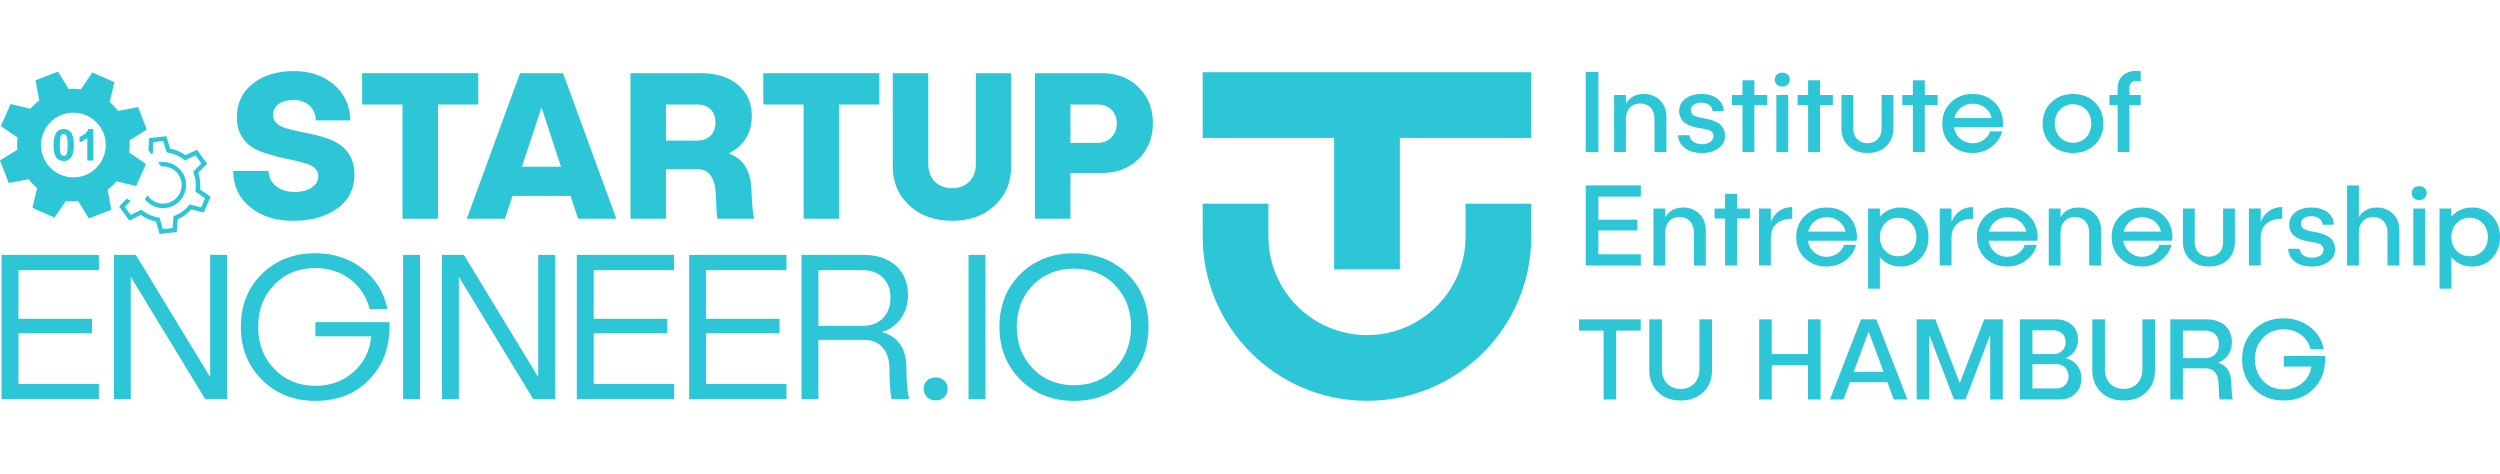
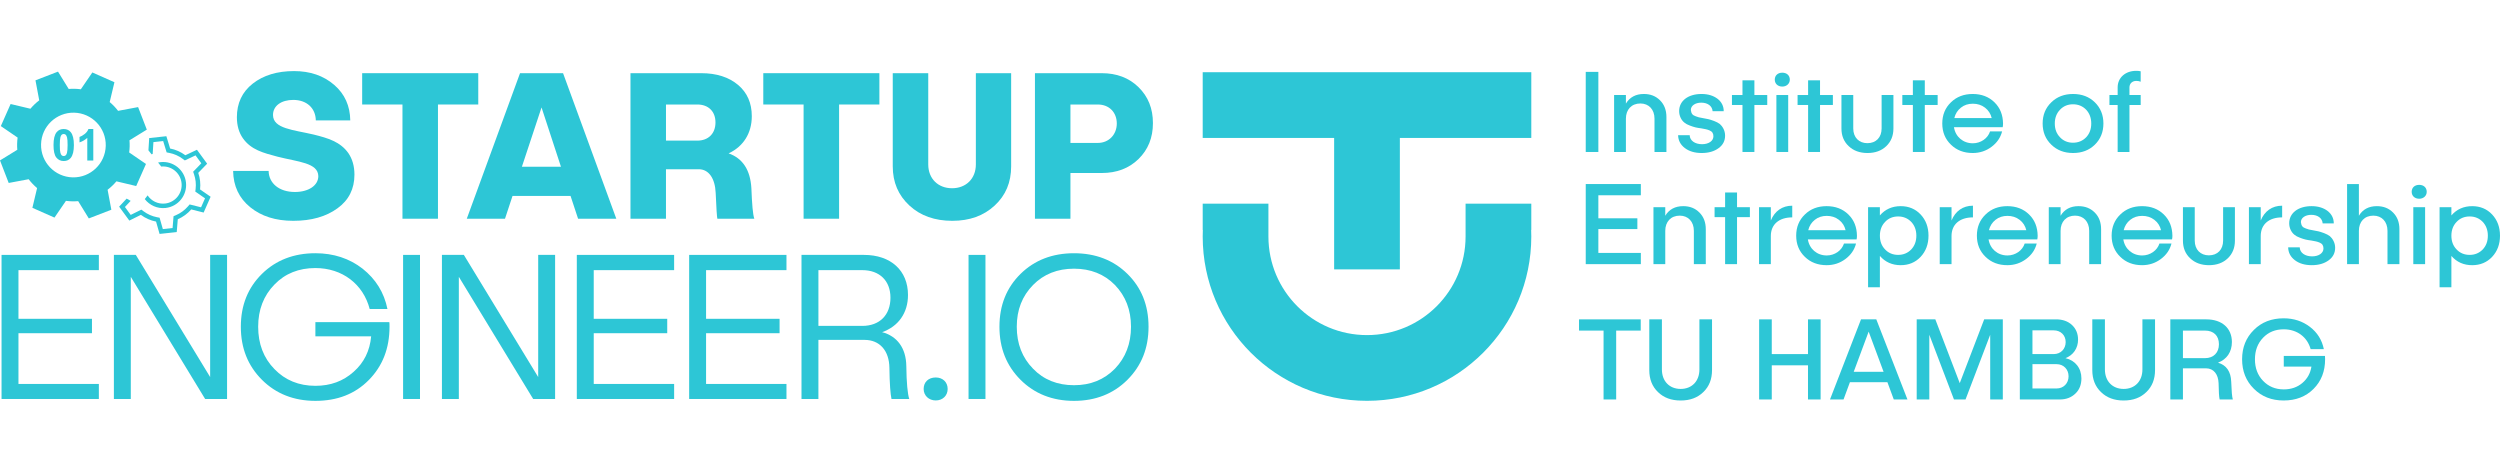
<svg xmlns="http://www.w3.org/2000/svg" version="1.1" id="Layer_1" x="0px" y="0px" viewBox="0 0 3423.63 648.33" style="enable-background:new 0 0 3423.63 648.33;" xml:space="preserve">
  <style type="text/css">
	.st0{fill:#2DC6D6;}
</style>
-   <path class="st0" d="M2188.87,98.43v109.7h-17.28V98.43H2188.87z" />
-   <path class="st0" d="M2273.36,137.42c5.87,5.87,8.72,13.47,8.72,22.83v47.87h-16.33v-45.65c0-12.52-7.77-20.77-19.34-20.77  c-12.05,0-19.82,8.24-19.82,20.77v45.65h-16.17v-77.99h16.17v11.73c5.23-8.72,13.47-13.16,24.57-13.16  C2260.21,128.7,2267.5,131.56,2273.36,137.42z" />
-   <path class="st0" d="M2351.99,135.2c5.71,4.44,8.56,10.15,8.56,17.12h-15.22c-0.48-6.98-6.5-11.73-15.54-11.73  c-8.24,0-14.27,4.12-14.27,9.99c0.63,4.91,2.06,7.13,6.82,8.72c3.49,1.27,4.44,1.58,9.35,2.38c7.45,1.43,8.08,1.27,15.54,3.96  c3.33,1.27,6.02,2.69,7.93,4.12c3.65,3.17,7.29,8.88,7.29,16.01c0,7.13-3.01,12.84-8.88,17.12c-6.02,4.44-13.79,6.66-23.14,6.66  c-9.35,0-17.12-2.22-23.14-6.82c-6.02-4.6-9.04-10.46-9.19-17.6h15.85c0.16,7.45,7.29,12.36,16.96,12.36  c9.04,0,15.54-4.44,15.54-10.78c0-3.8-1.43-6.5-5.23-8.08c-3.8-1.59-5.55-1.74-11.41-2.85c-6.18-0.79-9.35-1.43-15.54-3.8  c-3.17-1.11-5.71-2.54-7.61-4.12c-3.8-3.01-7.13-8.72-7.13-15.69c0-14.11,12.37-23.46,30.6-23.46  C2338.99,128.7,2346.29,130.92,2351.99,135.2z" />
-   <path class="st0" d="M2420.16,130.13v13.63h-17.6v64.36h-16.33v-64.36h-14.43v-13.63h14.43V110h16.33v20.13H2420.16z" />
-   <path class="st0" d="M2440.77,118.56c-6.18,0-10.3-3.96-10.3-9.51c0-5.71,4.12-9.51,10.3-9.51c6.18,0,10.3,3.8,10.3,9.51  C2451.07,114.6,2446.63,118.56,2440.77,118.56z M2432.68,130.13h16.17v77.99h-16.17V130.13z" />
-   <path class="st0" d="M2510.04,130.13v13.63h-17.6v64.36h-16.33v-64.36h-14.43v-13.63h14.43V110h16.33v20.13H2510.04z" />
-   <path class="st0" d="M2592.95,130.13v45.81c0,9.99-3.33,18.07-9.83,24.25c-6.5,6.18-15.06,9.35-25.68,9.35s-19.18-3.17-25.68-9.35  c-6.66-6.18-9.99-14.27-9.99-24.25v-45.81h16.17v45.81c0,12.21,7.77,20.13,19.34,20.13c11.89,0,19.5-7.93,19.5-20.13v-45.81H2592.95  z" />
-   <path class="st0" d="M2653.51,130.13v13.63h-17.6v64.36h-16.33v-64.36h-14.43v-13.63h14.43V110h16.33v20.13H2653.51z" />
-   <path class="st0" d="M2742.6,174.2h-66.74c2.06,13.16,12.52,22.03,25.84,22.03c10.94,0,20.61-6.82,23.62-16.33h16.49  c-2.22,8.72-7.13,15.69-14.58,21.24c-7.45,5.55-16.01,8.4-25.68,8.4c-12.05,0-22.03-3.8-29.8-11.41  c-7.93-7.61-11.89-17.28-11.89-29.01c0-11.73,3.96-21.4,11.89-29.01c7.77-7.61,17.75-11.41,29.8-11.41c12.05,0,22.04,3.8,29.8,11.41  c7.77,7.61,11.57,17.28,11.73,29.17C2743.08,171.03,2742.92,172.62,2742.6,174.2z M2701.7,142.02c-6.34,0-11.73,1.74-16.33,5.39  c-4.6,3.65-7.61,8.4-9.04,14.27h51.2c-1.43-5.87-4.44-10.62-9.19-14.27S2708.04,142.02,2701.7,142.02z" />
-   <path class="st0" d="M2838.99,128.7c12.05,0,22.04,3.8,29.8,11.41c7.77,7.61,11.73,17.28,11.73,29.01c0,11.73-3.96,21.4-11.73,29.01  c-7.77,7.61-17.75,11.41-29.8,11.41c-12.05,0-22.03-3.8-29.8-11.41c-7.93-7.61-11.89-17.28-11.89-29.01  c0-11.73,3.96-21.4,11.89-29.01C2816.95,132.51,2826.94,128.7,2838.99,128.7z M2821.07,150.26c-4.75,4.91-7.13,11.26-7.13,18.86  c0,7.77,2.38,13.95,7.13,18.86c4.6,4.91,10.62,7.45,17.75,7.45c7.29,0,13.32-2.54,18.07-7.45c4.6-4.91,6.97-11.1,6.97-18.86  c0-7.61-2.38-13.95-6.97-18.86c-4.76-4.91-10.78-7.45-18.07-7.45C2831.69,142.81,2825.67,145.35,2821.07,150.26z" />
-   <path class="st0" d="M2916.19,119.67v10.46h15.38v13.63h-15.38v64.36h-16.17v-64.36h-11.25v-13.63h11.25v-10.46  c0-13.32,10.62-22.67,25.36-22.67c2.38,0,4.44,0.16,6.18,0.63v14.27c-1.9-0.79-3.96-1.11-6.02-1.11  C2919.99,110.79,2916.19,114.44,2916.19,119.67z" />
-   <path class="st0" d="M2247.05,269.27h-58.18v31.55h53.42v14.74h-53.42v32.66h58.18v15.38h-75.46v-109.7h75.46V269.27z" />
-   <path class="st0" d="M2327.26,292.89c5.87,5.87,8.72,13.47,8.72,22.83v47.87h-16.33v-45.65c0-12.52-7.77-20.77-19.34-20.77  c-12.05,0-19.82,8.24-19.82,20.77v45.65h-16.17v-77.99h16.17v11.73c5.23-8.72,13.47-13.16,24.57-13.16  C2314.11,284.17,2321.4,287.02,2327.26,292.89z" />
-   <path class="st0" d="M2396.38,285.59v13.63h-17.6v64.36h-16.33v-64.36h-14.43v-13.63h14.43v-20.13h16.33v20.13H2396.38z" />
-   <path class="st0" d="M2425.07,303.82c5.23-12.84,15.54-20.29,29.33-20.29v16.01c-18.23,0-29.33,9.67-29.33,25.52v38.52h-16.17  v-77.99h16.17V303.82z" />
-   <path class="st0" d="M2542.54,329.66h-66.74c2.06,13.16,12.52,22.03,25.84,22.03c10.94,0,20.61-6.82,23.62-16.33h16.49  c-2.22,8.72-7.13,15.69-14.58,21.24c-7.45,5.55-16.01,8.4-25.68,8.4c-12.05,0-22.03-3.8-29.8-11.41  c-7.93-7.61-11.89-17.28-11.89-29.01c0-11.73,3.96-21.4,11.89-29.01c7.77-7.61,17.75-11.41,29.8-11.41c12.05,0,22.04,3.8,29.8,11.41  c7.77,7.61,11.57,17.28,11.73,29.17C2543.02,326.49,2542.86,328.08,2542.54,329.66z M2501.64,297.48c-6.34,0-11.73,1.74-16.33,5.39  s-7.61,8.4-9.04,14.27h51.2c-1.43-5.87-4.44-10.62-9.19-14.27S2507.98,297.48,2501.64,297.48z" />
-   <path class="st0" d="M2630.21,295.58c7.13,7.61,10.78,17.28,10.78,29.01c0,11.73-3.65,21.4-10.78,29.01  c-7.13,7.61-16.33,11.41-27.27,11.41c-11.73,0-21.24-4.28-28.53-12.68v42.96h-16.17v-109.7h16.17v11.26  c7.29-8.4,16.8-12.68,28.53-12.68C2613.88,284.17,2623.07,287.97,2630.21,295.58z M2617.37,343.45c4.6-4.91,6.98-11.1,6.98-18.86  c0-7.61-2.38-13.95-6.98-18.86c-4.76-4.91-10.78-7.45-17.91-7.45c-7.29,0-13.32,2.54-17.91,7.45c-4.76,4.91-7.13,11.26-7.13,18.86  c0,7.77,2.38,13.95,7.13,18.86c4.6,4.91,10.62,7.45,17.91,7.45C2606.59,350.91,2612.61,348.37,2617.37,343.45z" />
-   <path class="st0" d="M2672.53,303.82c5.23-12.84,15.54-20.29,29.33-20.29v16.01c-18.23,0-29.33,9.67-29.33,25.52v38.52h-16.17  v-77.99h16.17V303.82z" />
-   <path class="st0" d="M2790,329.66h-66.74c2.06,13.16,12.52,22.03,25.84,22.03c10.94,0,20.61-6.82,23.62-16.33h16.49  c-2.22,8.72-7.13,15.69-14.58,21.24c-7.45,5.55-16.01,8.4-25.68,8.4c-12.05,0-22.03-3.8-29.8-11.41  c-7.93-7.61-11.89-17.28-11.89-29.01c0-11.73,3.96-21.4,11.89-29.01c7.77-7.61,17.75-11.41,29.8-11.41c12.05,0,22.04,3.8,29.8,11.41  c7.77,7.61,11.57,17.28,11.73,29.17C2790.48,326.49,2790.32,328.08,2790,329.66z M2749.1,297.48c-6.34,0-11.73,1.74-16.33,5.39  s-7.61,8.4-9.04,14.27h51.2c-1.43-5.87-4.44-10.62-9.19-14.27S2755.44,297.48,2749.1,297.48z" />
-   <path class="st0" d="M2868.63,292.89c5.87,5.87,8.72,13.47,8.72,22.83v47.87h-16.33v-45.65c0-12.52-7.77-20.77-19.34-20.77  c-12.05,0-19.82,8.24-19.82,20.77v45.65h-16.17v-77.99h16.17v11.73c5.23-8.72,13.47-13.16,24.57-13.16  C2855.47,284.17,2862.77,287.02,2868.63,292.89z" />
-   <path class="st0" d="M2974.53,329.66h-66.74c2.06,13.16,12.52,22.03,25.84,22.03c10.94,0,20.61-6.82,23.62-16.33h16.49  c-2.22,8.72-7.13,15.69-14.58,21.24c-7.45,5.55-16.01,8.4-25.68,8.4c-12.05,0-22.03-3.8-29.8-11.41  c-7.93-7.61-11.89-17.28-11.89-29.01c0-11.73,3.96-21.4,11.89-29.01c7.77-7.61,17.75-11.41,29.8-11.41c12.05,0,22.04,3.8,29.8,11.41  c7.77,7.61,11.57,17.28,11.73,29.17C2975,326.49,2974.84,328.08,2974.53,329.66z M2933.63,297.48c-6.34,0-11.73,1.74-16.33,5.39  s-7.61,8.4-9.04,14.27h51.2c-1.43-5.87-4.44-10.62-9.19-14.27S2939.97,297.48,2933.63,297.48z" />
-   <path class="st0" d="M3060.61,285.59v45.81c0,9.99-3.33,18.07-9.83,24.25c-6.5,6.18-15.06,9.35-25.68,9.35s-19.18-3.17-25.68-9.35  c-6.66-6.18-9.99-14.27-9.99-24.25v-45.81h16.17v45.81c0,12.21,7.77,20.13,19.34,20.13c11.89,0,19.5-7.93,19.5-20.13v-45.81H3060.61  z" />
-   <path class="st0" d="M3095.96,303.82c5.23-12.84,15.54-20.29,29.33-20.29v16.01c-18.23,0-29.33,9.67-29.33,25.52v38.52h-16.17  v-77.99h16.17V303.82z" />
-   <path class="st0" d="M3187.43,290.67c5.71,4.44,8.56,10.15,8.56,17.12h-15.22c-0.48-6.98-6.5-11.73-15.54-11.73  c-8.24,0-14.27,4.12-14.27,9.99c0.63,4.91,2.06,7.13,6.82,8.72c3.49,1.27,4.44,1.58,9.35,2.38c7.45,1.43,8.08,1.27,15.54,3.96  c3.33,1.27,6.02,2.7,7.93,4.12c3.65,3.17,7.29,8.88,7.29,16.01c0,7.13-3.01,12.84-8.88,17.12c-6.02,4.44-13.79,6.66-23.14,6.66  c-9.35,0-17.12-2.22-23.14-6.82c-6.02-4.6-9.04-10.46-9.19-17.6h15.85c0.16,7.45,7.29,12.37,16.96,12.37  c9.04,0,15.54-4.44,15.54-10.78c0-3.8-1.43-6.5-5.23-8.08s-5.55-1.74-11.41-2.85c-6.18-0.79-9.35-1.43-15.54-3.8  c-3.17-1.11-5.71-2.54-7.61-4.12c-3.8-3.01-7.13-8.72-7.13-15.69c0-14.11,12.37-23.46,30.6-23.46  C3174.43,284.17,3181.72,286.39,3187.43,290.67z" />
-   <path class="st0" d="M3277.15,292.89c5.87,5.87,8.72,13.47,8.72,22.83v47.87h-16.33v-45.65c0-12.52-7.77-20.77-19.34-20.77  c-12.05,0-19.82,8.24-19.82,20.77v45.65h-16.17v-109.7h16.17v43.44c5.23-8.72,13.47-13.16,24.57-13.16  C3263.99,284.17,3271.29,287.02,3277.15,292.89z" />
-   <path class="st0" d="M3312.98,274.02c-6.18,0-10.3-3.96-10.3-9.51c0-5.71,4.12-9.51,10.3-9.51c6.18,0,10.3,3.8,10.3,9.51  C3323.28,270.06,3318.85,274.02,3312.98,274.02z M3304.9,285.59h16.17v77.99h-16.17V285.59z" />
-   <path class="st0" d="M3412.85,295.58c7.13,7.61,10.78,17.28,10.78,29.01c0,11.73-3.65,21.4-10.78,29.01  c-7.13,7.61-16.33,11.41-27.27,11.41c-11.73,0-21.24-4.28-28.53-12.68v42.96h-16.17v-109.7h16.17v11.26  c7.29-8.4,16.8-12.68,28.53-12.68C3396.52,284.17,3405.72,287.97,3412.85,295.58z M3400.01,343.45c4.6-4.91,6.98-11.1,6.98-18.86  c0-7.61-2.38-13.95-6.98-18.86c-4.76-4.91-10.78-7.45-17.91-7.45c-7.29,0-13.32,2.54-17.91,7.45c-4.76,4.91-7.13,11.26-7.13,18.86  c0,7.77,2.38,13.95,7.13,18.86c4.6,4.91,10.62,7.45,17.91,7.45C3389.23,350.91,3395.25,348.37,3400.01,343.45z" />
-   <path class="st0" d="M2246.89,437.35v15.38h-33.61v94.32H2196v-94.32h-33.61v-15.38H2246.89z" />
-   <path class="st0" d="M2344.54,437.35v69.43c0,12.52-3.96,22.51-11.89,30.12c-7.93,7.77-18.23,11.57-31.07,11.57  c-12.84,0-23.14-3.8-31.07-11.57c-7.93-7.61-11.89-17.6-11.89-30.12v-69.43h17.28v68.64c0,16.01,10.3,26.63,25.68,26.63  s25.68-10.62,25.68-26.63v-68.64H2344.54z" />
-   <path class="st0" d="M2475.96,437.35h17.28v109.7h-17.28v-46.76h-49.62v46.76h-17.28v-109.7h17.28v47.56h49.62V437.35z" />
-   <path class="st0" d="M2593.43,547.05l-8.72-23.62h-51.36l-8.72,23.62h-18.55l42.48-109.7h20.92l42.64,109.7H2593.43z   M2538.58,509.16h40.9l-20.45-55.01L2538.58,509.16z" />
-   <path class="st0" d="M2717.24,437.35h25.52v109.7h-17.28v-88.61l-33.77,88.61h-15.85l-33.77-88.61v88.61h-17.28v-109.7h25.52  l33.45,87.35L2717.24,437.35z" />
-   <path class="st0" d="M2850.4,518.2c0,8.56-2.7,15.54-8.24,20.77c-5.55,5.39-12.68,8.08-21.4,8.08h-54.69v-109.7h49.78  c8.72,0,16.01,2.54,21.56,7.61c5.55,5.23,8.4,11.89,8.4,20.13c0,11.89-6.66,21.4-17.28,25.36  C2841.84,493.47,2850.4,504.09,2850.4,518.2z M2812.51,452.41h-29.17v32.5h29.17c9.51,0,16.33-6.97,16.33-16.49  C2828.84,459.07,2822.02,452.41,2812.51,452.41z M2816.48,531.99c9.35,0,16.33-6.98,16.33-16.65s-6.97-16.64-16.33-16.64h-33.13  v33.29H2816.48z" />
-   <path class="st0" d="M2951.22,437.35v69.43c0,12.52-3.96,22.51-11.89,30.12c-7.93,7.77-18.23,11.57-31.07,11.57  c-12.84,0-23.14-3.8-31.07-11.57c-7.93-7.61-11.89-17.6-11.89-30.12v-69.43h17.28v68.64c0,16.01,10.3,26.63,25.68,26.63  s25.68-10.62,25.68-26.63v-68.64H2951.22z" />
-   <path class="st0" d="M3057.75,547.05h-18.07c-0.79-3.65-1.27-11.1-1.43-22.35c-0.48-12.21-6.82-20.29-17.12-20.29h-31.7v42.64  h-17.28v-109.7h49.3c21.4,0,35.03,12.05,35.03,31.07c0,13.47-6.98,23.78-19.02,28.22c11.57,3.49,17.6,12.21,18.07,26  C3056.01,535.48,3056.64,543.72,3057.75,547.05z M3019.71,490.46c11.57,0,19.02-7.45,19.02-19.02c0-11.57-7.13-18.71-19.02-18.71  h-30.28v37.73H3019.71z" />
-   <path class="st0" d="M3183.94,487.44c0,0.79,0.16,3.49,0.16,4.6c0,16.49-5.23,29.96-15.85,40.58s-24.25,15.85-40.9,15.85  c-16.49,0-30.12-5.39-40.74-16.01c-10.78-10.62-16.17-24.1-16.17-40.42s5.39-29.64,16.17-40.26c10.62-10.62,24.25-15.85,40.74-15.85  c13.79,0,25.84,3.96,35.99,11.73s16.49,17.91,19.02,30.44h-18.07c-4.6-16.49-18.55-27.11-36.78-27.11  c-11.57,0-20.93,3.8-28.38,11.57c-7.45,7.77-11.1,17.6-11.1,29.49c0,11.89,3.65,21.72,11.1,29.49c7.45,7.77,16.8,11.73,28.38,11.73  c9.99,0,18.39-2.85,25.36-8.72c6.98-5.87,11.1-13.32,12.52-22.51h-37.89v-14.58H3183.94z" />
+   <g>
+     <rect x="2171.59" y="98.43" class="st0" width="17.28" height="109.7" />
+     <path class="st0" d="M2251.17,128.7c-11.1,0-19.34,4.44-24.57,13.16v-11.73h-16.17v77.99h16.17v-45.65   c0-12.52,7.77-20.77,19.82-20.77c11.57,0,19.34,8.24,19.34,20.77v45.65h16.33v-47.87c0-9.35-2.85-16.96-8.72-22.83   C2267.5,131.56,2260.21,128.7,2251.17,128.7z" />
+     <path class="st0" d="M2355.16,169.76c-1.9-1.43-4.6-2.85-7.93-4.12c-7.45-2.69-8.08-2.54-15.54-3.96   c-4.91-0.79-5.87-1.11-9.35-2.38c-4.76-1.59-6.18-3.8-6.82-8.72c0-5.87,6.02-9.99,14.27-9.99c9.04,0,15.06,4.76,15.54,11.73h15.22   c0-6.98-2.85-12.68-8.56-17.12c-5.71-4.28-13-6.5-21.88-6.5c-18.23,0-30.6,9.35-30.6,23.46c0,6.98,3.33,12.68,7.13,15.69   c1.9,1.59,4.44,3.01,7.61,4.12c6.18,2.38,9.35,3.01,15.54,3.8c5.87,1.11,7.61,1.27,11.41,2.85c3.8,1.58,5.23,4.28,5.23,8.08   c0,6.34-6.5,10.78-15.54,10.78c-9.67,0-16.8-4.91-16.96-12.36h-15.85c0.16,7.13,3.17,13,9.19,17.6c6.02,4.6,13.79,6.82,23.14,6.82   c9.35,0,17.12-2.22,23.14-6.66c5.87-4.28,8.88-9.99,8.88-17.12C2362.46,178.64,2358.81,172.93,2355.16,169.76z" />
+     <polygon class="st0" points="2402.56,110 2386.24,110 2386.24,130.13 2371.81,130.13 2371.81,143.76 2386.24,143.76    2386.24,208.12 2402.56,208.12 2402.56,143.76 2420.16,143.76 2420.16,130.13 2402.56,130.13  " />
+     <path class="st0" d="M2440.77,99.54c-6.18,0-10.3,3.8-10.3,9.51c0,5.55,4.12,9.51,10.3,9.51c5.87,0,10.3-3.96,10.3-9.51   C2451.07,103.34,2446.95,99.54,2440.77,99.54z" />
+     <rect x="2432.68" y="130.13" class="st0" width="16.17" height="77.99" />
+     <polygon class="st0" points="2492.45,110 2476.12,110 2476.12,130.13 2461.69,130.13 2461.69,143.76 2476.12,143.76    2476.12,208.12 2492.45,208.12 2492.45,143.76 2510.04,143.76 2510.04,130.13 2492.45,130.13  " />
+     <path class="st0" d="M2576.78,175.94c0,12.21-7.61,20.13-19.5,20.13c-11.57,0-19.34-7.93-19.34-20.13v-45.81h-16.17v45.81   c0,9.99,3.33,18.07,9.99,24.25c6.5,6.18,15.06,9.35,25.68,9.35s19.18-3.17,25.68-9.35c6.5-6.18,9.83-14.27,9.83-24.25v-45.81   h-16.17V175.94z" />
+     <polygon class="st0" points="2635.91,110 2619.58,110 2619.58,130.13 2605.16,130.13 2605.16,143.76 2619.58,143.76    2619.58,208.12 2635.91,208.12 2635.91,143.76 2653.51,143.76 2653.51,130.13 2635.91,130.13  " />
+     <path class="st0" d="M2701.54,128.7c-12.05,0-22.03,3.8-29.8,11.41c-7.93,7.61-11.89,17.28-11.89,29.01   c0,11.73,3.96,21.4,11.89,29.01c7.77,7.61,17.75,11.41,29.8,11.41c9.67,0,18.23-2.85,25.68-8.4c7.45-5.55,12.36-12.52,14.58-21.24   h-16.49c-3.01,9.51-12.68,16.33-23.62,16.33c-13.32,0-23.78-8.88-25.84-22.03h66.74c0.32-1.59,0.48-3.17,0.48-4.91   c-0.16-11.89-3.96-21.56-11.73-29.17C2723.58,132.51,2713.59,128.7,2701.54,128.7z M2676.34,161.68   c1.43-5.87,4.44-10.62,9.04-14.27c4.6-3.65,9.99-5.39,16.33-5.39s11.89,1.74,16.64,5.39s7.77,8.4,9.19,14.27H2676.34z" />
+     <path class="st0" d="M2838.99,128.7c-12.05,0-22.03,3.8-29.8,11.41c-7.93,7.61-11.89,17.28-11.89,29.01   c0,11.73,3.96,21.4,11.89,29.01c7.77,7.61,17.75,11.41,29.8,11.41c12.05,0,22.04-3.8,29.8-11.41c7.77-7.61,11.73-17.28,11.73-29.01   c0-11.73-3.96-21.4-11.73-29.01C2861.02,132.51,2851.03,128.7,2838.99,128.7z M2856.9,187.99c-4.76,4.91-10.78,7.45-18.07,7.45   c-7.13,0-13.16-2.54-17.75-7.45c-4.75-4.91-7.13-11.1-7.13-18.86c0-7.61,2.38-13.95,7.13-18.86c4.6-4.91,10.62-7.45,17.75-7.45   c7.29,0,13.32,2.54,18.07,7.45c4.6,4.91,6.97,11.26,6.97,18.86C2863.87,176.9,2861.5,183.08,2856.9,187.99z" />
+     <path class="st0" d="M2925.54,110.79c2.06,0,4.12,0.32,6.02,1.11V97.63c-1.74-0.48-3.8-0.63-6.18-0.63   c-14.74,0-25.36,9.35-25.36,22.67v10.46h-11.25v13.63h11.25v64.36h16.17v-64.36h15.38v-13.63h-15.38v-10.46   C2916.19,114.44,2919.99,110.79,2925.54,110.79z" />
+   </g>
+   <g>
+     <polygon class="st0" points="2171.59,361.73 2247.05,361.73 2247.05,346.36 2188.87,346.36 2188.87,313.7 2242.29,313.7    2242.29,298.96 2188.87,298.96 2188.87,267.41 2247.05,267.41 2247.05,252.04 2171.59,252.04  " />
+     <path class="st0" d="M2305.07,282.31c-11.1,0-19.34,4.44-24.57,13.16v-11.73h-16.17v77.99h16.17v-45.65   c0-12.52,7.77-20.77,19.82-20.77c11.57,0,19.34,8.24,19.34,20.77v45.65h16.33v-47.87c0-9.35-2.85-16.96-8.72-22.83   C2321.4,285.17,2314.11,282.31,2305.07,282.31z" />
+     <polygon class="st0" points="2378.79,263.61 2362.46,263.61 2362.46,283.74 2348.03,283.74 2348.03,297.37 2362.46,297.37    2362.46,361.73 2378.79,361.73 2378.79,297.37 2396.38,297.37 2396.38,283.74 2378.79,283.74  " />
+     <path class="st0" d="M2425.07,301.97v-18.23h-16.17v77.99h16.17v-38.52c0-15.85,11.1-25.52,29.33-25.52v-16.01   C2440.61,281.68,2430.31,289.13,2425.07,301.97z" />
+     <path class="st0" d="M2501.48,282.31c-12.05,0-22.03,3.8-29.8,11.41c-7.93,7.61-11.89,17.28-11.89,29.01   c0,11.73,3.96,21.4,11.89,29.01c7.77,7.61,17.75,11.41,29.8,11.41c9.67,0,18.23-2.85,25.68-8.4c7.45-5.55,12.36-12.52,14.58-21.24   h-16.49c-3.01,9.51-12.68,16.33-23.62,16.33c-13.32,0-23.78-8.88-25.84-22.03h66.74c0.32-1.59,0.48-3.17,0.48-4.91   c-0.16-11.89-3.96-21.56-11.73-29.17C2523.52,286.12,2513.53,282.31,2501.48,282.31z M2476.28,315.29   c1.43-5.87,4.44-10.62,9.04-14.27s9.99-5.39,16.33-5.39s11.89,1.74,16.64,5.39s7.77,8.4,9.19,14.27H2476.28z" />
+     <path class="st0" d="M2602.94,282.31c-11.73,0-21.24,4.28-28.53,12.68v-11.26h-16.17v109.7h16.17v-42.96   c7.29,8.4,16.8,12.68,28.53,12.68c10.94,0,20.13-3.8,27.27-11.41c7.13-7.61,10.78-17.28,10.78-29.01c0-11.73-3.65-21.4-10.78-29.01   C2623.07,286.12,2613.88,282.31,2602.94,282.31z M2617.37,341.6c-4.76,4.91-10.78,7.45-17.91,7.45c-7.29,0-13.32-2.54-17.91-7.45   c-4.76-4.91-7.13-11.1-7.13-18.86c0-7.61,2.38-13.95,7.13-18.86c4.6-4.91,10.62-7.45,17.91-7.45c7.13,0,13.16,2.54,17.91,7.45   c4.6,4.91,6.98,11.26,6.98,18.86C2624.34,330.5,2621.96,336.69,2617.37,341.6z" />
+     <path class="st0" d="M2672.53,301.97v-18.23h-16.17v77.99h16.17v-38.52c0-15.85,11.1-25.52,29.33-25.52v-16.01   C2688.07,281.68,2677.77,289.13,2672.53,301.97z" />
+     <path class="st0" d="M2748.94,282.31c-12.05,0-22.03,3.8-29.8,11.41c-7.93,7.61-11.89,17.28-11.89,29.01   c0,11.73,3.96,21.4,11.89,29.01c7.77,7.61,17.75,11.41,29.8,11.41c9.67,0,18.23-2.85,25.68-8.4c7.45-5.55,12.36-12.52,14.58-21.24   h-16.49c-3.01,9.51-12.68,16.33-23.62,16.33c-13.32,0-23.78-8.88-25.84-22.03H2790c0.32-1.59,0.48-3.17,0.48-4.91   c-0.16-11.89-3.96-21.56-11.73-29.17C2770.98,286.12,2760.99,282.31,2748.94,282.31z M2723.74,315.29   c1.43-5.87,4.44-10.62,9.04-14.27s9.99-5.39,16.33-5.39s11.89,1.74,16.64,5.39s7.77,8.4,9.19,14.27H2723.74z" />
+     <path class="st0" d="M2846.44,282.31c-11.1,0-19.34,4.44-24.57,13.16v-11.73h-16.17v77.99h16.17v-45.65   c0-12.52,7.77-20.77,19.82-20.77c11.57,0,19.34,8.24,19.34,20.77v45.65h16.33v-47.87c0-9.35-2.85-16.96-8.72-22.83   C2862.77,285.17,2855.47,282.31,2846.44,282.31z" />
+     <path class="st0" d="M2933.47,282.31c-12.05,0-22.03,3.8-29.8,11.41c-7.93,7.61-11.89,17.28-11.89,29.01   c0,11.73,3.96,21.4,11.89,29.01c7.77,7.61,17.75,11.41,29.8,11.41c9.67,0,18.23-2.85,25.68-8.4c7.45-5.55,12.36-12.52,14.58-21.24   h-16.49c-3.01,9.51-12.68,16.33-23.62,16.33c-13.32,0-23.78-8.88-25.84-22.03h66.74c0.32-1.59,0.48-3.17,0.48-4.91   c-0.16-11.89-3.96-21.56-11.73-29.17C2955.5,286.12,2945.52,282.31,2933.47,282.31z M2908.26,315.29   c1.43-5.87,4.44-10.62,9.04-14.27s9.99-5.39,16.33-5.39s11.89,1.74,16.64,5.39s7.77,8.4,9.19,14.27H2908.26z" />
+     <path class="st0" d="M3044.44,329.55c0,12.21-7.61,20.13-19.5,20.13c-11.57,0-19.34-7.93-19.34-20.13v-45.81h-16.17v45.81   c0,9.99,3.33,18.07,9.99,24.25c6.5,6.18,15.06,9.35,25.68,9.35s19.18-3.17,25.68-9.35c6.5-6.18,9.83-14.27,9.83-24.25v-45.81   h-16.17V329.55z" />
+     <path class="st0" d="M3095.96,301.97v-18.23h-16.17v77.99h16.17v-38.52c0-15.85,11.1-25.52,29.33-25.52v-16.01   C3111.49,281.68,3101.19,289.13,3095.96,301.97z" />
+     <path class="st0" d="M3190.6,323.37c-1.9-1.43-4.6-2.85-7.93-4.12c-7.45-2.69-8.08-2.54-15.54-3.96c-4.91-0.79-5.87-1.11-9.35-2.38   c-4.76-1.59-6.18-3.8-6.82-8.72c0-5.87,6.02-9.99,14.27-9.99c9.04,0,15.06,4.76,15.54,11.73h15.22c0-6.98-2.85-12.68-8.56-17.12   c-5.71-4.28-13-6.5-21.88-6.5c-18.23,0-30.6,9.35-30.6,23.46c0,6.98,3.33,12.68,7.13,15.69c1.9,1.58,4.44,3.01,7.61,4.12   c6.18,2.38,9.35,3.01,15.54,3.8c5.87,1.11,7.61,1.27,11.41,2.85s5.23,4.28,5.23,8.08c0,6.34-6.5,10.78-15.54,10.78   c-9.67,0-16.8-4.91-16.96-12.37h-15.85c0.16,7.13,3.17,13,9.19,17.6c6.02,4.6,13.79,6.82,23.14,6.82c9.35,0,17.12-2.22,23.14-6.66   c5.87-4.28,8.88-9.99,8.88-17.12C3197.89,332.25,3194.24,326.54,3190.6,323.37z" />
+     <path class="st0" d="M3254.96,282.31c-11.1,0-19.34,4.44-24.57,13.16v-43.44h-16.17v109.7h16.17v-45.65   c0-12.52,7.77-20.77,19.82-20.77c11.57,0,19.34,8.24,19.34,20.77v45.65h16.33v-47.87c0-9.35-2.85-16.96-8.72-22.83   C3271.29,285.17,3263.99,282.31,3254.96,282.31z" />
+     <rect x="3304.9" y="283.74" class="st0" width="16.17" height="77.99" />
+     <path class="st0" d="M3312.98,253.15c-6.18,0-10.3,3.8-10.3,9.51c0,5.55,4.12,9.51,10.3,9.51c5.87,0,10.3-3.96,10.3-9.51   C3323.28,256.95,3319.16,253.15,3312.98,253.15z" />
+     <path class="st0" d="M3412.85,293.73c-7.13-7.61-16.33-11.41-27.27-11.41c-11.73,0-21.24,4.28-28.53,12.68v-11.26h-16.17v109.7   h16.17v-42.96c7.29,8.4,16.8,12.68,28.53,12.68c10.94,0,20.13-3.8,27.27-11.41c7.13-7.61,10.78-17.28,10.78-29.01   C3423.63,311.01,3419.98,301.34,3412.85,293.73z M3400.01,341.6c-4.76,4.91-10.78,7.45-17.91,7.45c-7.29,0-13.32-2.54-17.91-7.45   c-4.76-4.91-7.13-11.1-7.13-18.86c0-7.61,2.38-13.95,7.13-18.86c4.6-4.91,10.62-7.45,17.91-7.45c7.13,0,13.16,2.54,17.91,7.45   c4.6,4.91,6.98,11.26,6.98,18.86C3406.98,330.5,3404.61,336.69,3400.01,341.6z" />
+   </g>
+   <g>
+     <polygon class="st0" points="2162.4,452.73 2196,452.73 2196,547.05 2213.28,547.05 2213.28,452.73 2246.89,452.73 2246.89,437.35    2162.4,437.35  " />
+     <path class="st0" d="M2327.26,505.99c0,16.01-10.3,26.63-25.68,26.63s-25.68-10.62-25.68-26.63v-68.64h-17.28v69.43   c0,12.52,3.96,22.51,11.89,30.12c7.93,7.77,18.23,11.57,31.07,11.57c12.84,0,23.14-3.8,31.07-11.57   c7.93-7.61,11.89-17.6,11.89-30.12v-69.43h-17.28V505.99z" />
+     <polygon class="st0" points="2475.96,484.91 2426.34,484.91 2426.34,437.35 2409.06,437.35 2409.06,547.05 2426.34,547.05    2426.34,500.28 2475.96,500.28 2475.96,547.05 2493.24,547.05 2493.24,437.35 2475.96,437.35  " />
+     <path class="st0" d="M2548.57,437.35l-42.48,109.7h18.55l8.72-23.62h51.36l8.72,23.62h18.71l-42.64-109.7H2548.57z M2538.58,509.16   l20.45-55.01l20.45,55.01H2538.58z" />
+     <polygon class="st0" points="2683.79,524.7 2650.34,437.35 2624.82,437.35 2624.82,547.05 2642.1,547.05 2642.1,458.43    2675.86,547.05 2691.71,547.05 2725.48,458.43 2725.48,547.05 2742.76,547.05 2742.76,437.35 2717.24,437.35  " />
+     <path class="st0" d="M2828.52,490.46c10.62-3.96,17.28-13.47,17.28-25.36c0-8.24-2.85-14.9-8.4-20.13   c-5.55-5.07-12.84-7.61-21.56-7.61h-49.78v109.7h54.69c8.72,0,15.85-2.7,21.4-8.08c5.55-5.23,8.24-12.21,8.24-20.77   C2850.4,504.09,2841.84,493.47,2828.52,490.46z M2783.34,452.41h29.17c9.51,0,16.33,6.66,16.33,16.01   c0,9.51-6.82,16.49-16.33,16.49h-29.17V452.41z M2816.48,531.99h-33.13V498.7h33.13c9.35,0,16.33,6.97,16.33,16.64   S2825.83,531.99,2816.48,531.99z" />
+     <path class="st0" d="M2933.94,505.99c0,16.01-10.3,26.63-25.68,26.63s-25.68-10.62-25.68-26.63v-68.64h-17.28v69.43   c0,12.52,3.96,22.51,11.89,30.12c7.93,7.77,18.23,11.57,31.07,11.57c12.84,0,23.14-3.8,31.07-11.57   c7.93-7.61,11.89-17.6,11.89-30.12v-69.43h-17.28V505.99z" />
+     <path class="st0" d="M3037.46,496.64c12.05-4.44,19.02-14.74,19.02-28.22c0-19.02-13.63-31.07-35.03-31.07h-49.3v109.7h17.28   v-42.64h31.7c10.3,0,16.65,8.08,17.12,20.29c0.16,11.25,0.63,18.71,1.43,22.35h18.07c-1.11-3.33-1.74-11.57-2.22-24.41   C3055.06,508.84,3049.04,500.13,3037.46,496.64z M3019.71,490.46h-30.28v-37.73h30.28c11.89,0,19.02,7.13,19.02,18.71   C3038.73,483,3031.28,490.46,3019.71,490.46z" />
+     <path class="st0" d="M3183.94,487.44h-56.43v14.58h37.89c-1.43,9.19-5.55,16.64-12.52,22.51c-6.97,5.87-15.38,8.72-25.36,8.72   c-11.57,0-20.93-3.96-28.38-11.73c-7.45-7.77-11.1-17.6-11.1-29.49c0-11.89,3.65-21.72,11.1-29.49   c7.45-7.77,16.8-11.57,28.38-11.57c18.23,0,32.18,10.62,36.78,27.11h18.07c-2.54-12.52-8.88-22.67-19.02-30.44   s-22.19-11.73-35.99-11.73c-16.49,0-30.12,5.23-40.74,15.85c-10.78,10.62-16.17,23.94-16.17,40.26s5.39,29.8,16.17,40.42   c10.62,10.62,24.25,16.01,40.74,16.01c16.65,0,30.28-5.23,40.9-15.85s15.85-24.1,15.85-40.58   C3184.1,490.93,3183.94,488.24,3183.94,487.44z" />
+   </g>
  <g>
    <polygon class="st0" points="2007.04,98.9 1917.04,98.9 1827.04,98.9 1737.04,98.9 1647.04,98.9 1647.04,188.9 1737.04,188.9    1827.04,188.9 1827.04,278.9 1827.04,368.9 1917.04,368.9 1917.04,278.9 1917.04,188.9 2007.04,188.9 2097.04,188.9 2097.04,98.9     " />
    <path class="st0" d="M2007.04,278.9v36v9c0,74.56-60.44,135-135,135s-135-60.44-135-135v-9v-36h-85.49h-4.51v36h0.19   c-0.12,2.99-0.19,5.98-0.19,9c0,124.26,100.74,225,225,225s225-100.74,225-225c0-3.02-0.08-6.01-0.19-9h0.19v-36h-4.51H2007.04z" />
  </g>
  <path class="st0" d="M338.52,259.86" />
  <g>
    <path class="st0" d="M457.65,116.23c14.58,12.58,21.73,28.88,22.02,48.61h-47.18c-0.29-16.87-12.58-28.02-30.88-28.02   c-16.3,0-27.74,8.01-27.74,20.59c0,18.87,27.74,20.3,55.76,26.88c19.45,4.86,36.32,9.72,47.47,25.45   c5.43,8.01,8.29,17.73,8.29,29.45c0,19.45-7.72,34.89-23.16,46.04c-15.73,11.44-35.75,17.16-60.62,17.16   c-24.31,0-43.75-6.29-58.91-18.59s-23.16-28.88-23.45-49.76h48.61c0.29,16.87,14.3,28.88,36.03,28.88   c18.59,0,32.03-8.86,32.03-21.73c-0.29-18.3-27.74-19.45-55.76-26.59c-19.45-5.15-36.32-9.44-47.47-25.17   c-5.43-7.72-8.29-17.44-8.29-28.88c0-19.16,7.15-34.6,21.73-46.04c14.58-11.44,33.46-17.16,56.62-17.16   C424.76,97.36,443.07,103.65,457.65,116.23z" />
    <path class="st0" d="M654.96,100.22v42.89h-55.19v156.42h-48.61V143.11h-55.19v-42.89H654.96z" />
    <path class="st0" d="M791.65,299.53l-10.29-31.17h-79.5l-10.29,31.17h-52.33l72.92-199.32h58.91l72.92,199.32H791.65z    M714.72,228.33h53.48l-26.59-81.21L714.72,228.33z" />
    <path class="st0" d="M1032.99,299.53h-50.62c-0.57-2.57-1.43-14.58-2.29-35.46c-0.86-19.73-9.44-32.31-23.16-32.31h-44.9v67.77   h-48.61V100.22h96.94c20.88,0,37.75,5.43,50.33,16.01c12.58,10.58,18.87,24.88,18.87,42.9c0,23.16-11.44,41.46-31.74,50.9   c19.45,6.86,29.74,22.88,31.17,47.76C1029.85,279.8,1030.99,293.81,1032.99,299.53z M954.93,192.58c15.16,0,24.88-9.72,24.88-24.88   c0-15.16-9.72-24.59-24.88-24.59h-42.9v49.47H954.93z" />
    <path class="st0" d="M1204.28,100.22v42.89h-55.19v156.42h-48.61V143.11h-55.19v-42.89H1204.28z" />
    <path class="st0" d="M1384.72,100.22v127.54c0,22.02-7.44,39.75-22.59,53.76c-15.16,14.01-34.32,20.88-58.05,20.88   c-23.73,0-43.47-6.86-58.62-20.88c-15.16-14.01-22.88-31.74-22.88-53.76V100.22h48.61v124.97c0,19.45,13.44,32.6,32.6,32.6   c19.16,0,32.6-13.15,32.6-32.6V100.22H1384.72z" />
    <path class="st0" d="M1508.82,100.22c20.3,0,37.18,6.29,50.33,19.16c13.15,12.87,19.73,29.17,19.73,49.19   c0,20.02-6.58,36.32-19.73,49.19c-13.15,12.87-30.03,19.16-50.33,19.16h-42.9v62.63h-48.61V100.22H1508.82z M1503.38,195.73   c15.16,0,26.02-11.44,26.02-26.59s-10.29-26.02-26.02-26.02h-37.46v52.62H1503.38z" />
    <path class="st0" d="M135.38,369.95H25.28v66.63h100.66v19.73H25.28v69.49h110.1v20.59H2.12V349.07h133.26V369.95z" />
    <path class="st0" d="M287.79,349.07h23.16v197.32h-30.03L179.12,379.1v167.29h-23.16V349.07h30.03l101.8,167.29V349.07z" />
    <path class="st0" d="M533.14,441.15c0.29,0.86,0.29,3.15,0.29,6.29c0,29.46-9.44,53.76-28.31,72.92   c-18.87,19.16-43.18,28.6-73.21,28.6c-29.45,0-54.05-9.72-73.21-28.88c-19.16-19.16-28.88-43.18-28.88-72.64   c0-29.45,9.72-53.47,28.88-72.35c19.16-18.87,43.75-28.31,73.21-28.31c24.88,0,46.61,7.15,64.63,21.16   c18.02,14.3,29.45,32.6,34.03,55.19h-24.31c-8.86-34.03-37.46-56.05-74.35-56.05c-22.59,0-41.47,7.43-56.05,22.59   c-14.87,15.16-22.31,34.6-22.31,57.76c0,23.45,7.44,42.9,22.31,58.05c14.58,15.16,33.46,22.88,56.05,22.88   c20.59,0,38.03-6.29,52.33-19.16c14.3-12.58,22.31-28.88,24.02-48.61h-76.35v-19.45H533.14z" />
    <path class="st0" d="M575.17,349.07v197.32h-23.16V349.07H575.17z" />
    <path class="st0" d="M737.03,349.07h23.16v197.32h-30.03L628.36,379.1v167.29H605.2V349.07h30.03l101.8,167.29V349.07z" />
    <path class="st0" d="M923.18,369.95h-110.1v66.63h100.66v19.73H813.09v69.49h110.1v20.59H789.92V349.07h133.26V369.95z" />
    <path class="st0" d="M1077.03,369.95h-110.1v66.63h100.66v19.73H966.93v69.49h110.1v20.59H943.77V349.07h133.26V369.95z" />
    <path class="st0" d="M1245.17,546.39h-24.31c-1.43-6.29-2.57-20.59-2.86-42.61c-0.29-23.74-13.44-38.32-34.03-38.32h-63.2v80.93   h-23.16V349.07h85.5c36.89,0,60.34,21.45,60.34,54.91c0,24.88-13.44,43.18-35.46,50.9c20.59,5.43,32.89,21.73,33.17,46.61   C1241.45,524.37,1242.88,539.24,1245.17,546.39z M1180.83,446.3c23.74,0,38.61-14.87,38.61-38.61c0-23.16-14.87-37.75-38.61-37.75   h-60.05v76.35H1180.83z" />
    <path class="st0" d="M1297.78,532.66c0,9.15-6.86,15.73-16.3,15.73c-9.44,0-16.59-6.58-16.59-15.73c0-9.44,6.58-15.73,16.59-15.73   C1290.92,516.94,1297.78,523.23,1297.78,532.66z" />
    <path class="st0" d="M1349.54,349.07v197.32h-23.16V349.07H1349.54z" />
    <path class="st0" d="M1470.78,346.79c29.45,0,54.05,9.44,73.21,28.31c19.16,18.87,28.88,42.89,28.88,72.35   c0,29.46-9.72,53.48-28.88,72.64c-19.16,19.16-43.75,28.88-73.21,28.88c-29.45,0-54.05-9.72-73.21-28.88   c-19.16-19.16-28.88-43.18-28.88-72.64c0-29.45,9.72-53.47,28.88-72.35C1416.73,356.22,1441.33,346.79,1470.78,346.79z    M1470.78,367.95c-22.59,0-41.47,7.44-56.05,22.31c-14.87,15.16-22.31,34.03-22.31,57.19c0,23.16,7.44,42.32,22.31,57.48   c14.58,15.16,33.46,22.59,56.05,22.59c22.59,0,41.18-7.43,56.05-22.59c14.58-15.16,22.02-34.32,22.02-57.48   c0-23.16-7.44-42.04-22.02-57.19C1512.25,375.38,1493.37,367.95,1470.78,367.95z" />
  </g>
  <g>
    <path class="st0" d="M177.31,192.13l23.74-14.61l-11.92-30.86l-27.42,5.14c-3.34-4.38-7.19-8.41-11.48-12.03l6.47-27.16   l-30.24-13.39l-15.76,23.04c-5.57-0.74-11.14-0.88-16.63-0.42L79.44,98.08L48.58,110l5.14,27.4c-4.39,3.35-8.44,7.2-12.07,11.5   l-27.12-6.46L1.14,172.68l22.98,15.72c-0.75,5.59-0.89,11.2-0.42,16.72L0,219.69l11.92,30.86l27.32-5.12   c3.36,4.41,7.24,8.48,11.56,12.13l-6.44,27.04l30.24,13.39l15.7-22.94c5.61,0.75,11.22,0.88,16.75,0.41l14.57,23.67l30.86-11.92   l-5.13-27.34c4.4-3.36,8.46-7.23,12.09-11.55l27.08,6.45l13.39-30.24l-23.01-15.74C177.65,203.22,177.78,197.63,177.31,192.13z    M99.48,242.9c-24.46-0.58-43.83-20.88-43.25-45.34s20.88-43.83,45.34-43.25c24.46,0.58,43.83,20.88,43.25,45.34   C144.24,224.12,123.94,243.48,99.48,242.9z" />
    <g>
      <path class="st0" d="M87.24,176.68c4.16,0,7.41,1.48,9.76,4.45c2.79,3.52,4.19,9.35,4.19,17.49c0,8.13-1.41,13.96-4.22,17.52    c-2.32,2.93-5.57,4.39-9.73,4.39c-4.18,0-7.55-1.61-10.11-4.82c-2.56-3.21-3.84-8.94-3.84-17.18c0-8.09,1.41-13.91,4.22-17.46    C79.84,178.14,83.08,176.68,87.24,176.68z M87.24,183.5c-1,0-1.89,0.32-2.67,0.95c-0.78,0.63-1.39,1.77-1.82,3.41    c-0.57,2.13-0.85,5.71-0.85,10.75s0.25,8.5,0.76,10.39c0.51,1.89,1.15,3.14,1.92,3.76c0.77,0.63,1.66,0.94,2.65,0.94    s1.88-0.32,2.67-0.95c0.78-0.63,1.39-1.77,1.82-3.41c0.57-2.11,0.85-5.68,0.85-10.72s-0.25-8.5-0.76-10.39    c-0.51-1.88-1.15-3.14-1.92-3.78C89.12,183.82,88.24,183.5,87.24,183.5z" />
      <path class="st0" d="M127.76,219.8h-8.23v-31.03c-3.01,2.81-6.55,4.89-10.63,6.24v-7.47c2.15-0.7,4.48-2.04,7-4    s4.25-4.25,5.19-6.87h6.68V219.8z" />
    </g>
    <g>
      <path class="st0" d="M226.69,284.82c17.31-1.87,29.88-17.47,28.01-34.79s-17.47-29.88-34.79-28.01c-1.17,0.13-2.31,0.32-3.44,0.56    l4.34,5.49c13.89-1.37,26.31,8.71,27.81,22.61c1.51,13.98-8.6,26.54-22.59,28.05c-9.74,1.05-18.79-3.54-23.9-11.16l-3.87,5.07    C204.76,281.08,215.36,286.04,226.69,284.82z" />
      <path class="st0" d="M274.01,247.95c-0.42-3.91-1.28-7.66-2.51-11.22l12.17-12.56l-13.95-19.08l-15.9,7.51    c-6.09-4.54-13.19-7.74-20.84-9.21l-5.16-16.85l-23.5,2.54l-1.05,16.8l4.35,5.51l1.47-0.63l1.01-16.15l13.35-1.44l4.76,15.54    l3.61,0.69c6.59,1.26,12.93,4.07,18.34,8.11l2.95,2.2l14.66-6.93l7.93,10.84l-11.2,11.56l1.23,3.55c1.1,3.18,1.84,6.51,2.21,9.88    c0.36,3.37,0.35,6.78-0.05,10.12l-0.43,3.65l13.31,9.22l-5.43,12.29l-15.65-3.93l-2.46,2.84c-4.42,5.1-10.02,9.19-16.18,11.83    l-3.38,1.45l-1.33,16.19l-13.35,1.44l-4.43-15.56l-3.69-0.71c-6.57-1.27-12.9-4.08-18.3-8.11l-3.01-2.25l-14.55,7.23l-7.93-10.84    l7.83-8.4l-5.47-3.1l-10.28,11.03l13.95,19.08l15.8-7.85c6.08,4.54,13.17,7.74,20.8,9.22l4.82,16.9l23.5-2.54l1.44-17.56    c7.16-3.07,13.42-7.71,18.4-13.45l17.01,4.27l9.55-21.62l-14.44-10C274.4,255.7,274.43,251.85,274.01,247.95z" />
    </g>
  </g>
  <g>
</g>
  <g>
</g>
  <g>
</g>
  <g>
</g>
  <g>
</g>
  <g>
</g>
  <g>
</g>
  <g>
</g>
  <g>
</g>
  <g>
</g>
  <g>
</g>
  <g>
</g>
  <g>
</g>
  <g>
</g>
  <g>
</g>
</svg>
